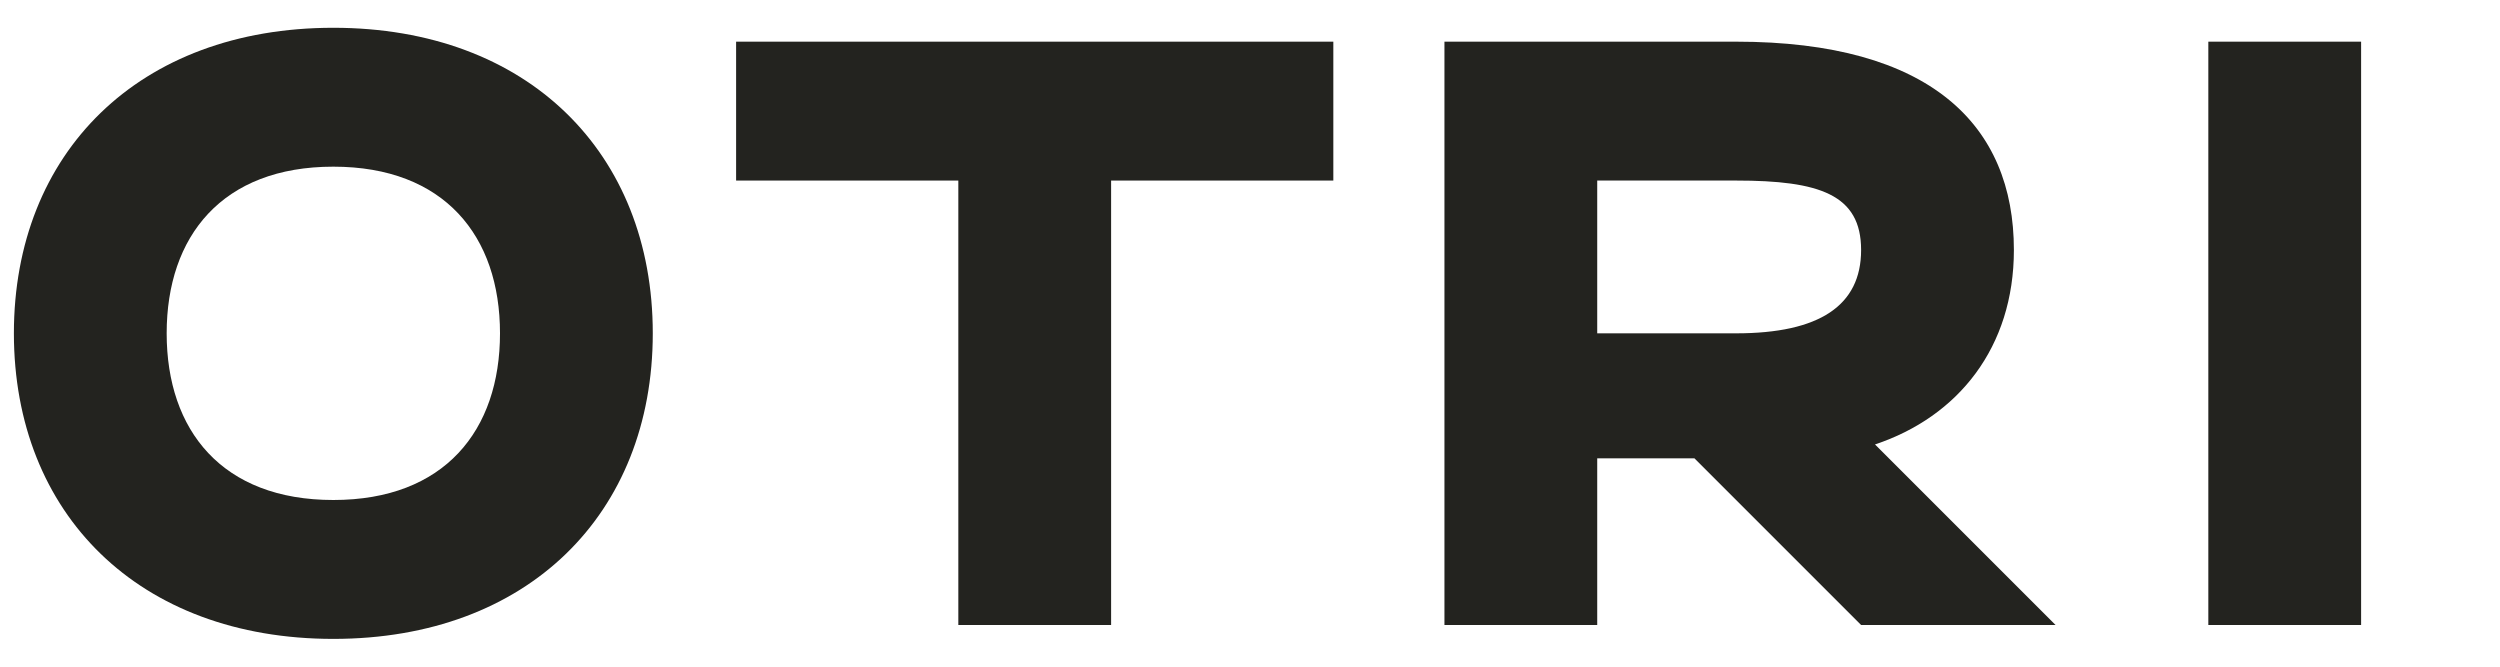
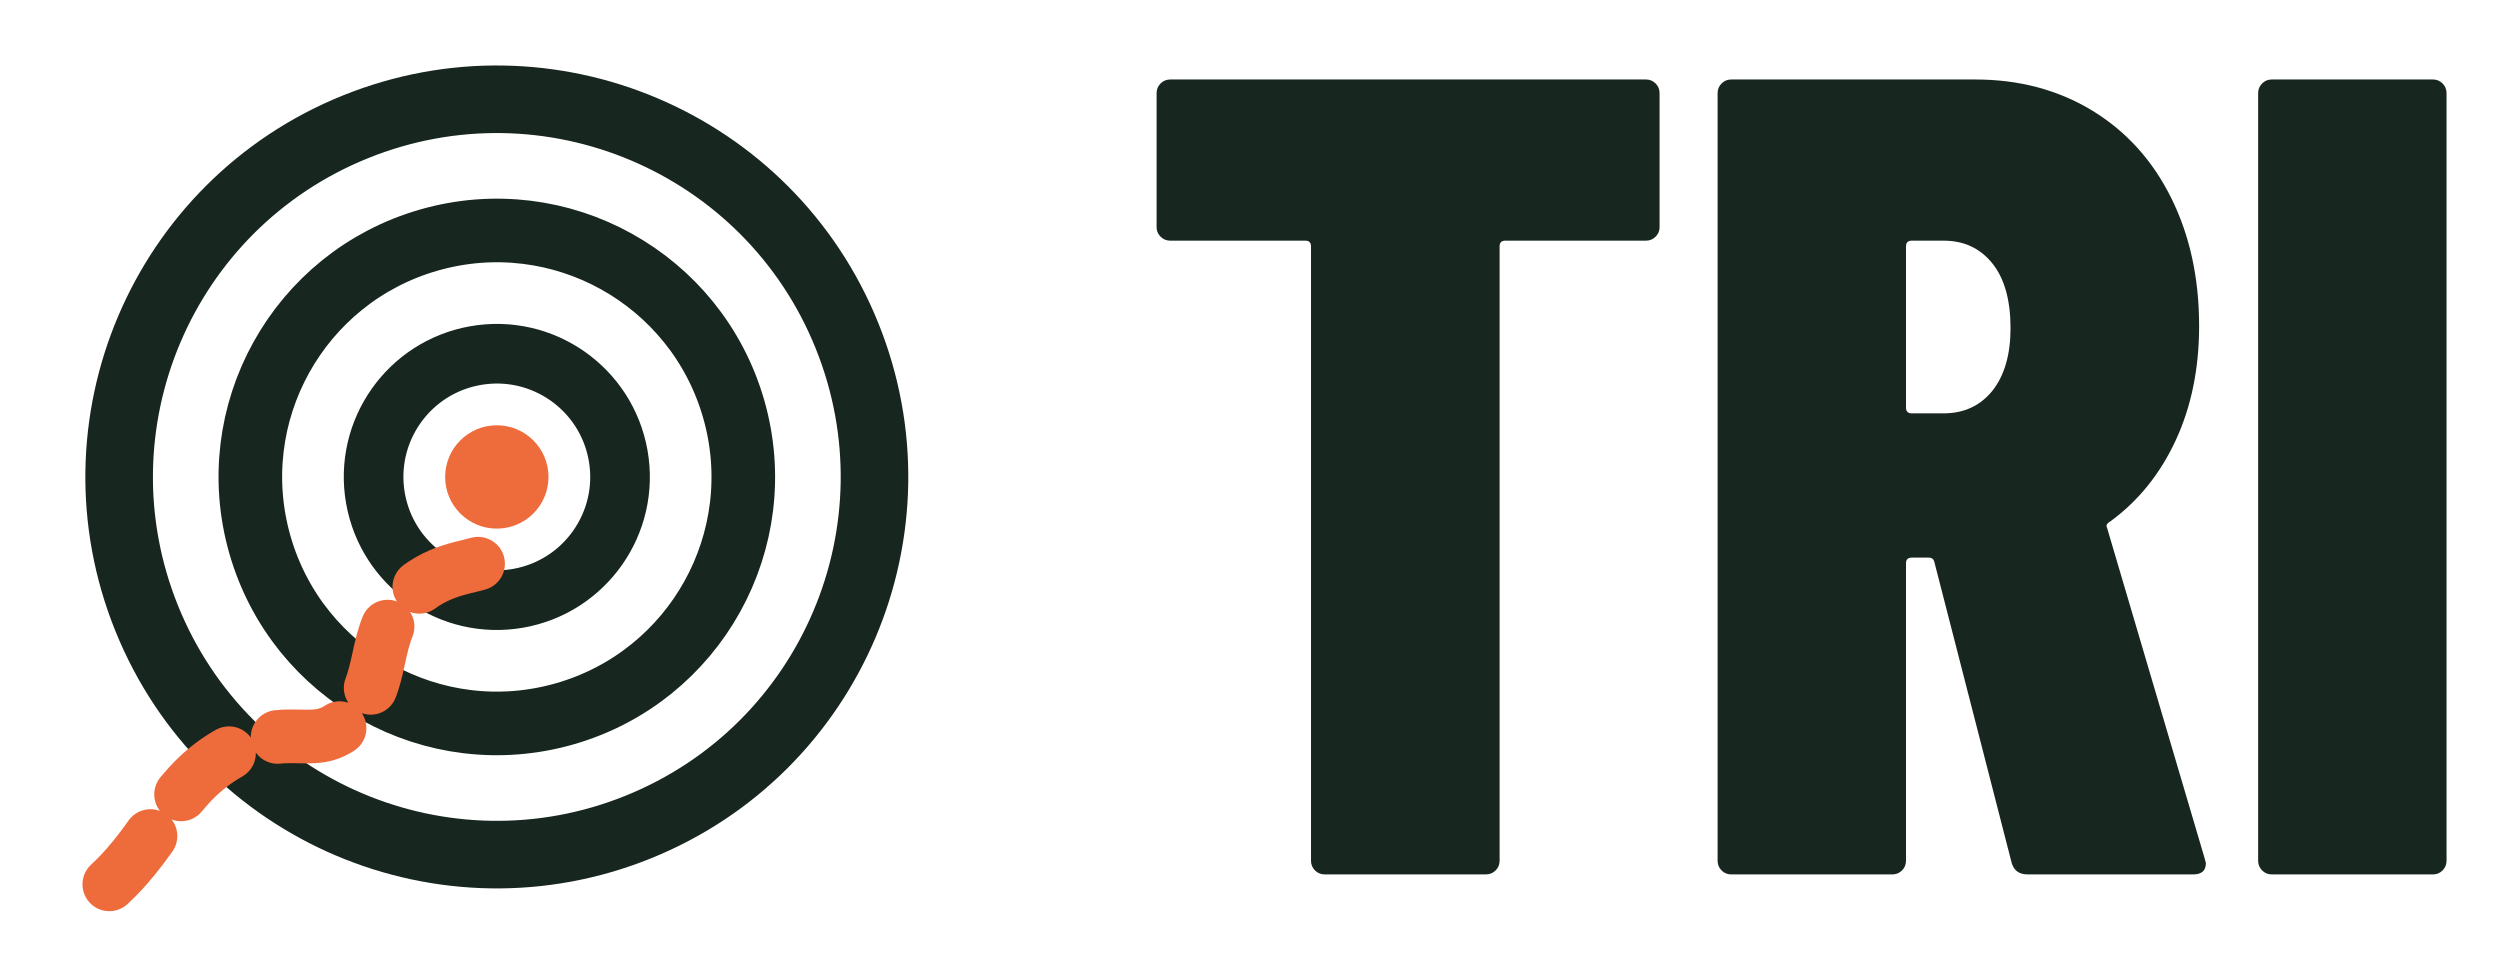
- <svg xmlns="http://www.w3.org/2000/svg" viewBox="0 0 180 48" width="180" height="48" role="img" aria-label="OTRI — Open Trail Running Index">
-   <path d="M24 2C10 2 1 11 1 24s9 22 23 22 23-9 23-22S38 2 24 2Zm0 10c8 0 12 5 12 12s-4 12-12 12-12-5-12-12 4-12 12-12Z" fill="#23231f" fill-rule="evenodd" />
-   <path d="M53 3h43v10H80v32H69V13H53Z" fill="#23231f" fill-rule="evenodd" />
-   <path d="M104 3h21c14 0 20 6 20 15 0 7-4 12-10 14l13 13h-14l-12-12h-7v12h-11V3Zm11 10v11h10c6 0 9-2 9-6s-3-5-9-5h-10Z" fill="#23231f" fill-rule="evenodd" />
-   <path d="M159 3h11v42h-11Z" fill="#23231f" fill-rule="evenodd" />
+ <svg xmlns="http://www.w3.org/2000/svg" viewBox="0 0 125.8 48" width="125.8" height="48" role="img" aria-label="OTRI — Open Trail Running Index">
+   <g transform="translate(1 0)">
+     <g transform="translate(0 0) scale(1)">
+       <circle cx="24" cy="24" r="19" fill="none" stroke="#17261f" stroke-width="3.4" pathLength="360" stroke-dasharray="314 46" transform="rotate(158 24 24)" stroke-linecap="round" />
+       <circle cx="24" cy="24" r="12.4" fill="none" stroke="#17261f" stroke-width="3.2" pathLength="360" stroke-dasharray="312 48" transform="rotate(164 24 24)" stroke-linecap="round" />
+       <circle cx="24" cy="24" r="6.2" fill="none" stroke="#17261f" stroke-width="3" pathLength="360" stroke-dasharray="300 60" transform="rotate(170 24 24)" stroke-linecap="round" />
+       <path d="M4.5 44.5c2.6-2.4 3.2-5.2 6.4-6.8 3-1.5 4.1 0.4 6-1.8 1.7-2 0.6-4.4 3.1-6.3 1.6-1.2 3-1 4-1.6" fill="none" stroke="#ee6b3b" stroke-width="2.7" stroke-linecap="round" stroke-linejoin="round" stroke-dasharray="3.2 2.6" />
+       <circle cx="24" cy="24" r="2.6" fill="#ee6b3b" />
+     </g>
+     <path transform="translate(56 0)" d="M26.51 4.69V11.43Q26.51 11.71 26.31 11.91Q26.11 12.11 25.83 12.11H18.74Q18.46 12.11 18.46 12.4V43.31Q18.46 43.6 18.26 43.8Q18.06 44 17.77 44H9.66Q9.37 44 9.17 43.8Q8.97 43.6 8.97 43.31V12.4Q8.97 12.11 8.69 12.11H1.89Q1.6 12.11 1.4 11.91Q1.2 11.71 1.2 11.43V4.69Q1.2 4.4 1.4 4.2Q1.6 4 1.89 4H25.83Q26.11 4 26.31 4.2Q26.51 4.4 26.51 4.69ZM44.23 43.43 40.34 28.29Q40.29 28.06 40.06 28.06H39.2Q38.91 28.06 38.91 28.34V43.31Q38.91 43.6 38.71 43.8Q38.51 44 38.23 44H30.11Q29.83 44 29.63 43.8Q29.43 43.6 29.43 43.31V4.69Q29.43 4.4 29.63 4.2Q29.83 4 30.11 4H42.4Q45.71 4 48.29 5.57Q50.86 7.14 52.26 9.97Q53.66 12.8 53.66 16.4Q53.66 19.6 52.49 22.14Q51.31 24.69 49.2 26.23Q49.09 26.29 49.03 26.37Q48.97 26.46 49.03 26.57L53.94 43.2L54 43.43Q54 44 53.37 44H45.03Q44.4 44 44.23 43.43ZM38.91 12.4V20.51Q38.91 20.8 39.2 20.8H40.8Q42.34 20.8 43.26 19.66Q44.17 18.51 44.17 16.51Q44.17 14.4 43.26 13.26Q42.34 12.11 40.8 12.11H39.2Q38.91 12.11 38.91 12.4ZM56.63 43.31V4.69Q56.63 4.4 56.83 4.2Q57.03 4 57.31 4H65.43Q65.71 4 65.91 4.2Q66.11 4.4 66.11 4.69V43.31Q66.11 43.6 65.91 43.8Q65.71 44 65.43 44H57.31Q57.03 44 56.83 43.8Q56.63 43.6 56.63 43.31Z" fill="#17261f" />
+   </g>
</svg>
